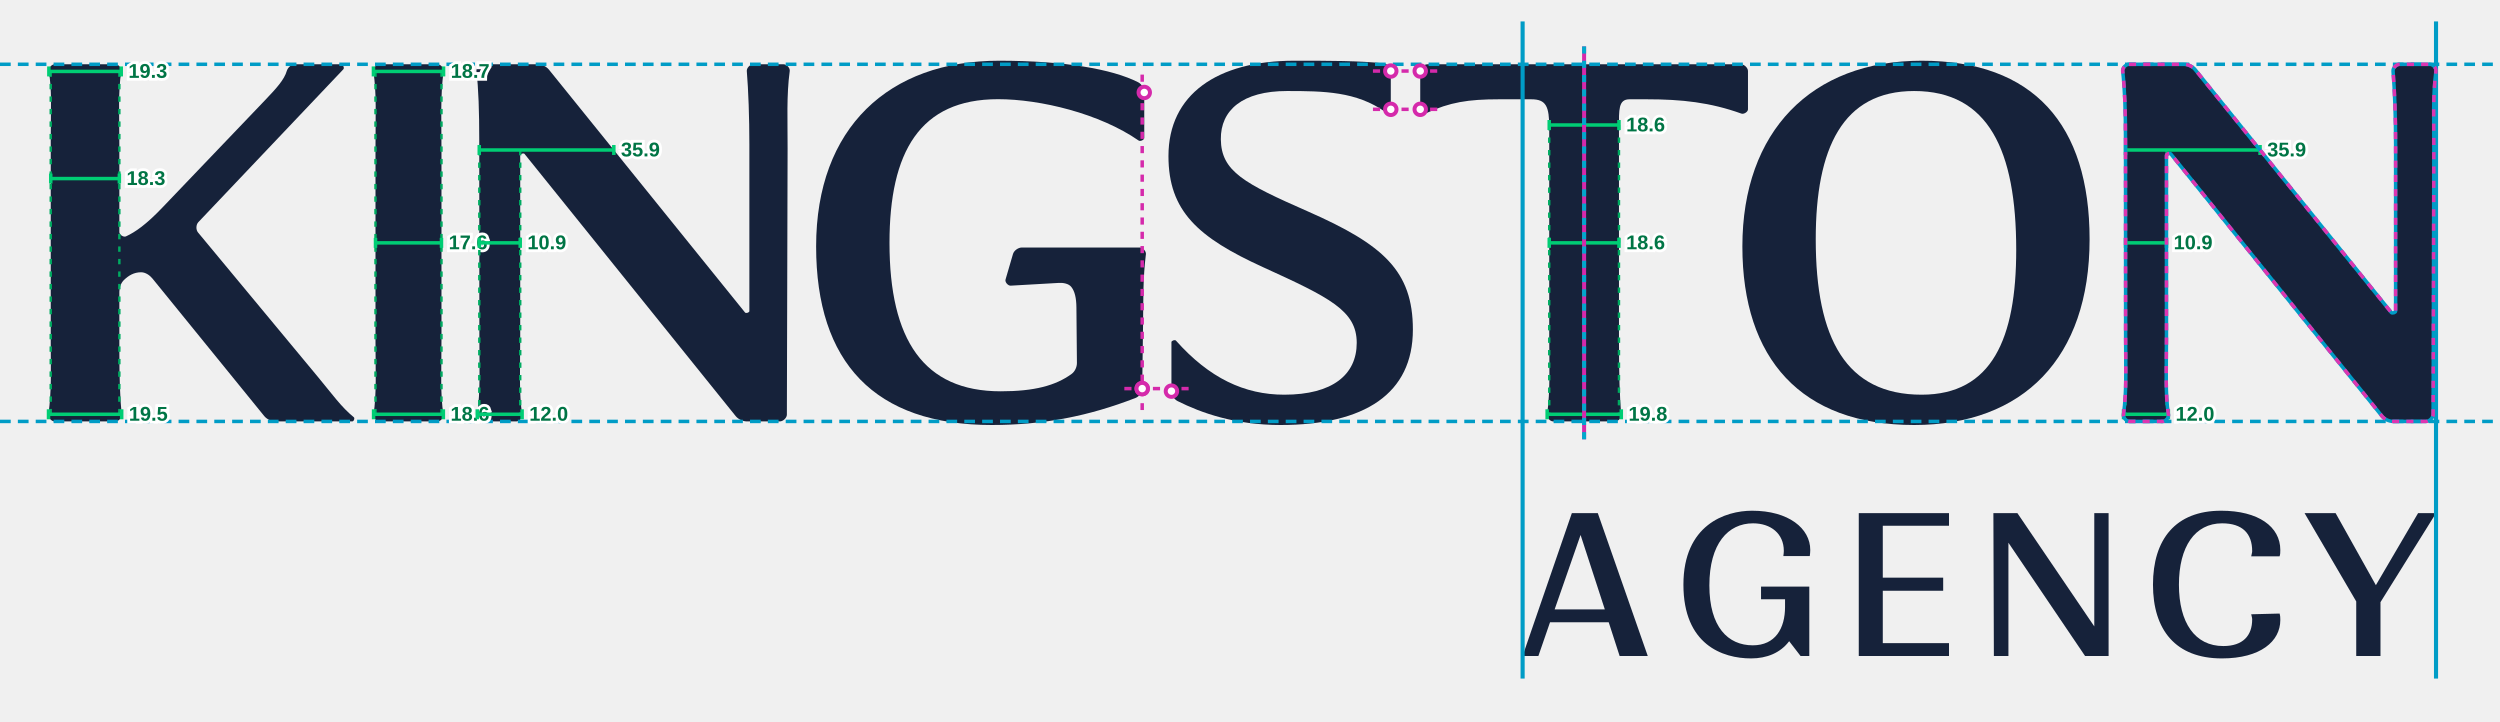
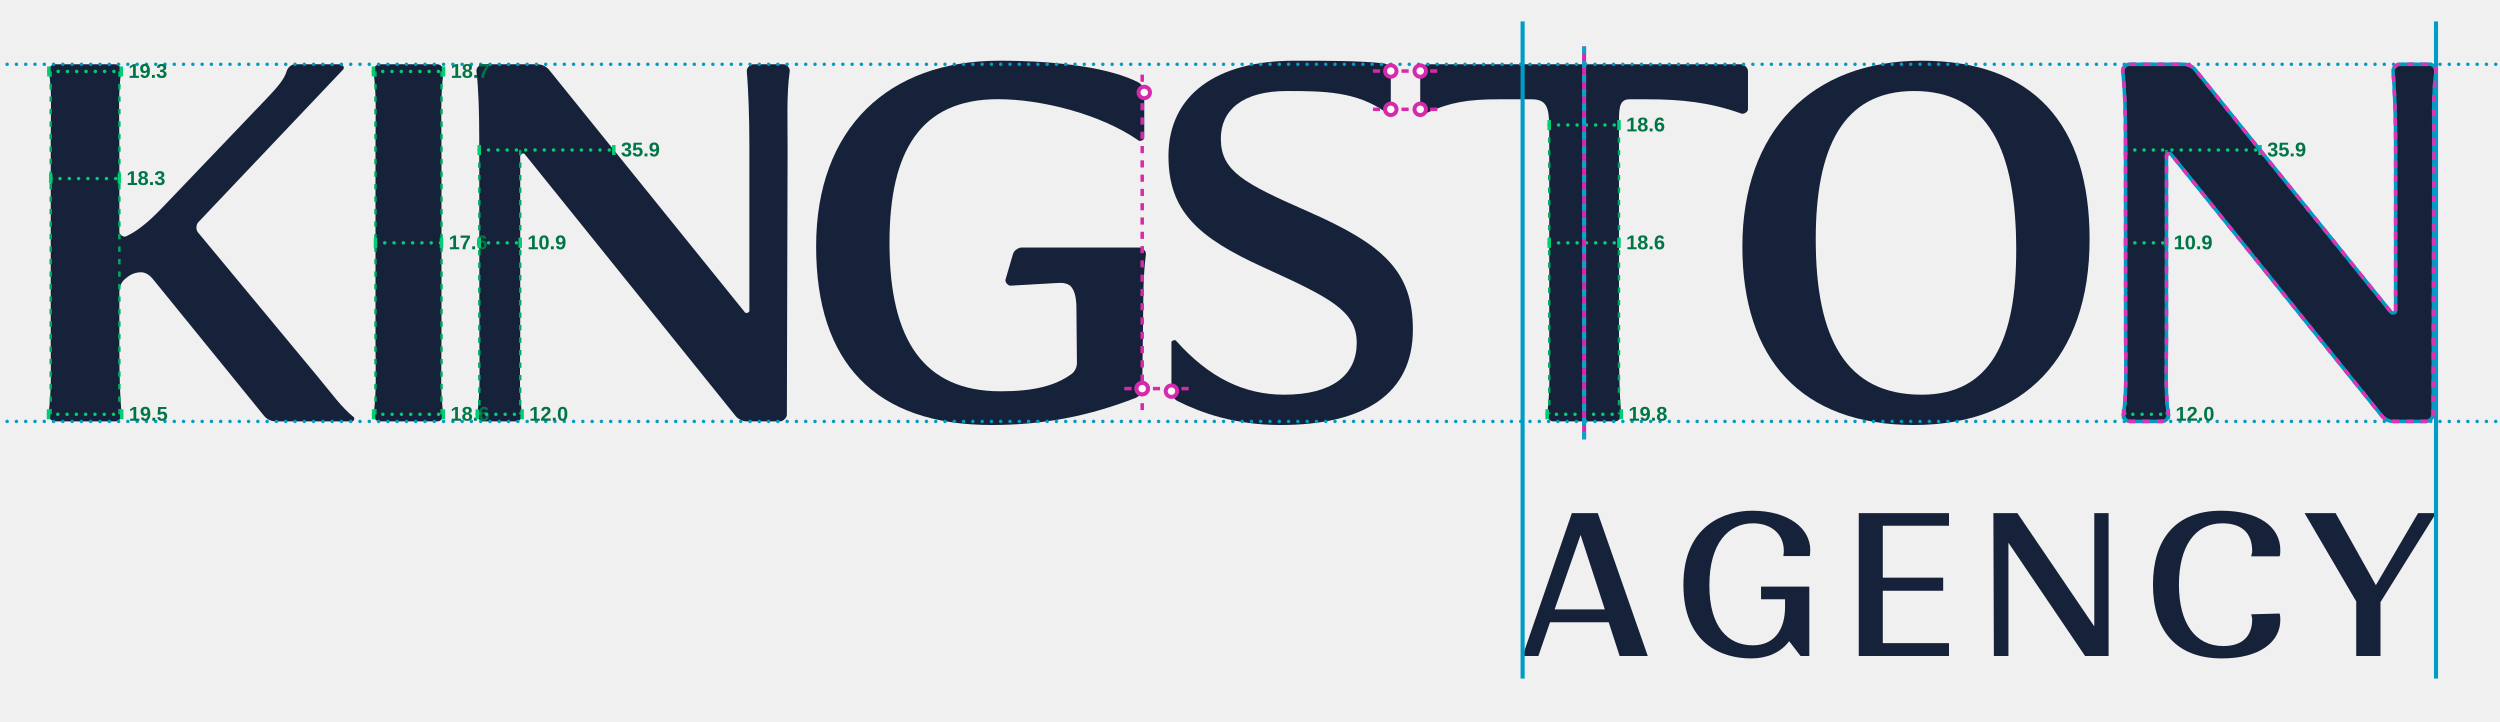
<svg xmlns="http://www.w3.org/2000/svg" role="img" aria-label="Final Kingston Agency lockup with full construction guides" viewBox="-12 -18 700 202" color="#16223a">
  <g fill="currentColor">
    <g>
      <path d="M3.309 0L20.316 0C21.17 0 22.094 1.059 21.968 1.863C21.051 7.71 21.417 13.809 21.417 22.54L21.417 47.01C21.417 47.715 22.59 48.494 23.257 48.191C25.893 46.991 28.95 44.844 33.39 40.2L62.265 10C65.436 6.683 67.605 4.285 68.295 1.872C68.557 0.956 69.552 0 70.549 0L83.485 0C84.022 0 84.501 1.021 84.142 1.4L43.538 44.2C42.861 44.913 42.815 46.329 43.441 47.084L77.07 87.6C81.029 92.37 83.604 96.029 87.068 98.822C87.402 99.091 87.073 100 86.637 100L65.193 100C64.007 100 62.723 99.401 61.996 98.507L30.691 59.993C29.941 59.071 28.738 58.237 27.513 58.236C25.495 58.234 24.011 59.147 22.729 60.382C21.858 61.22 21.417 62.512 21.417 63.691L21.417 79.607C21.417 87.951 21.629 93.892 22.083 98.122C22.172 98.958 21.199 100 20.316 100L3.309 100C2.432 100 1.466 98.953 1.568 98.124C2.477 90.74 2.208 86.472 2.208 78.533L2.208 21.467C2.208 11.797 2.568 7.356 1.663 1.863C1.531 1.061 2.457 0 3.309 0Z" fill-rule="evenodd" />
      <path d="M94.238 0L110.512 0C111.378 0 112.324 1.053 112.213 1.871C111.277 8.768 111.612 15.739 111.612 23.613L111.612 77.46C111.612 86.191 111.246 92.29 112.163 98.137C112.289 98.941 111.365 100 110.512 100L94.238 100C93.383 100 92.459 98.941 92.582 98.136C93.499 92.123 93.138 85.232 93.138 77.46L93.138 23.613C93.138 13.789 93.482 8.462 92.544 1.869C92.427 1.053 93.374 0 94.238 0Z" fill-rule="evenodd" />
      <path d="M123.159 0L138.505 0C139.693 0 140.978 0.604 141.703 1.502L196.61 69.498C196.87 69.82 197.823 69.519 197.823 69.113L197.823 22.54C197.823 14.897 197.547 7.256 197.104 1.884C197.034 1.034 198.027 0 198.923 0L207.427 0C208.293 0 209.239 1.053 209.128 1.871C208.192 8.768 208.549 15.739 208.527 23.613L208.325 98.108C208.323 99 207.273 100 206.335 100L197.18 100C195.994 100 194.71 99.398 193.988 98.502L134.869 25.098C134.611 24.777 133.662 25.083 133.662 25.488L133.662 76.387C133.662 85.131 133.285 92.115 134.214 98.137C134.338 98.941 133.416 100 132.562 100L123.322 100C122.456 100 121.511 98.947 121.622 98.129C122.558 91.232 122.227 84.261 122.223 76.387L122.191 21.467C122.187 12.904 121.977 6.874 121.404 1.876C121.308 1.044 122.28 0 123.159 0Z" fill-rule="evenodd" />
      <path d="M308.393 7.89L308.393 20.61C308.393 21.168 307.29 21.678 306.816 21.349C295.936 13.798 279.305 9.771 267.455 9.771C245.574 9.771 237.058 24.485 237.058 50C237.058 77.195 246.618 91.565 268.199 91.565C277.642 91.565 283.564 89.959 288.035 86.714C288.987 86.023 289.55 84.749 289.539 83.61L289.396 68.1C289.371 65.377 288.924 63.548 287.962 62.336C287.223 61.405 285.703 61.143 284.48 61.214L270.996 61.986C270.229 62.03 269.341 60.985 269.546 60.279L271.634 53.121C271.916 52.154 273.098 51.3 274.152 51.3L307.118 51.3C307.993 51.3 308.957 52.347 308.855 53.174C308.01 59.999 308.158 65.291 308.054 73L307.815 90.809C307.801 91.862 306.981 93.028 305.957 93.425C292.918 98.476 280.396 101 265.65 101C232.906 101 216.515 83.497 216.515 51C216.515 17.747 236.88 -1 267.75 -1C285.914 -1 299.381 1.315 306.687 5.036C307.701 5.552 308.393 6.795 308.393 7.89Z" fill-rule="evenodd" />
      <path d="M377.422 1.89L377.422 12.61C377.422 13.159 376.33 13.654 375.866 13.328C367.731 7.615 358.697 7.485 348.337 7.485C335.89 7.485 329.739 12.854 329.834 21.002C329.941 30.029 336.414 33.372 354.207 41.2C375.249 50.458 383.607 57.815 383.607 74.3C383.607 92.202 370.146 101 346.552 101C333.73 101 324.326 97.599 317.747 94.314C316.74 93.811 316.003 92.605 316.003 91.522L316.003 77.804C316.003 77.378 316.977 77.047 317.266 77.372C326.584 87.842 336.432 92.515 347.592 92.515C361.141 92.515 367.883 86.89 367.883 78C367.883 68.97 360.316 65.321 341.633 56.8C323.472 48.517 315.168 41.135 315.168 25.7C315.168 8.497 328.718 -1 350.437 -1C360.152 -1 368.754 -1 375.455 -0.25C376.444 -0.14 377.422 0.942 377.422 1.89Z" fill-rule="evenodd" />
      <path d="M387.646 0L475.454 0C476.389 0 477.435 1 477.435 1.89L477.435 12.61C477.435 13.319 476.286 14.057 475.59 13.807C466.875 10.674 458.897 9.8 449.085 9.8L444.255 9.8C441.105 9.8 441.312 12.796 441.312 17.8L441.312 77.46C441.312 86.771 441.507 93.657 441.976 98.121C442.063 98.957 441.094 100 440.212 100L422.888 100C422.022 100 421.076 98.947 421.187 98.129C422.123 91.232 421.788 84.261 421.788 76.387L421.788 17.8C421.788 11.797 420.945 9.8 416.745 9.8L407.715 9.8C399.04 9.8 393.904 10.643 387.434 13.643C386.812 13.932 385.665 13.269 385.665 12.61L385.665 1.89C385.665 1 386.711 0 387.646 0Z" fill-rule="evenodd" />
      <path d="M526.05 -1C557.361 -1 573.085 16.813 573.085 49C573.085 82.253 554.489 101 523.95 101C492.308 101 475.865 82.465 475.865 51C475.865 18.783 495.18 -1 526.05 -1ZM523.95 7.485C503.928 7.485 496.408 23.485 496.408 49C496.408 76.93 504.926 92.515 526.05 92.515C545.752 92.515 552.541 76.78 552.541 52C552.541 24.07 544.754 7.485 523.95 7.485Z" fill-rule="evenodd" />
      <path d="M584.109 0L599.455 0C600.643 0 601.928 0.604 602.653 1.502L657.56 69.498C657.82 69.82 658.772 69.519 658.772 69.113L658.772 22.54C658.772 14.897 658.497 7.256 658.054 1.884C657.984 1.034 658.977 0 659.873 0L668.377 0C669.243 0 670.189 1.053 670.078 1.871C669.142 8.768 669.499 15.739 669.477 23.613L669.275 98.108C669.273 99 668.222 100 667.285 100L658.13 100C656.944 100 655.66 99.398 654.938 98.502L595.819 25.098C595.561 24.777 594.612 25.083 594.612 25.488L594.612 76.387C594.612 85.131 594.235 92.115 595.164 98.137C595.288 98.941 594.366 100 593.512 100L584.272 100C583.406 100 582.461 98.947 582.572 98.129C583.508 91.232 583.177 84.261 583.172 76.387L583.141 21.467C583.137 12.904 582.927 6.874 582.353 1.876C582.258 1.044 583.23 0 584.109 0Z" fill-rule="evenodd" />
    </g>
    <g transform="translate(413.3806 165.6791) scale(0.6791171)">
      <path d="M7.900 0.000L12.700 -13.900L36.900 -13.900L41.400 0.000L53.000 0.000L32.400 -58.900L21.700 -58.900L1.400 0.000ZM14.600 -19.200L25.300 -49.900L35.300 -19.200Z" transform="translate(0 0)" />
      <path d="M32.100 1.000C38.600 1.000 44.200 -1.300 47.800 -6.100L52.500 0.000L56.100 0.000L56.100 -28.600L36.200 -28.600L36.200 -23.400L46.100 -23.400L46.100 -20.200C46.100 -11.400 42.100 -4.400 32.800 -4.400C22.600 -4.400 14.900 -11.900 14.900 -29.100C14.900 -46.300 22.600 -54.700 32.900 -54.700C40.200 -54.700 45.600 -50.500 45.600 -43.300C45.600 -42.700 45.500 -42.000 45.400 -41.200L56.300 -41.200C56.400 -42.000 56.500 -42.900 56.500 -43.700C56.500 -52.600 47.600 -59.900 32.500 -59.900C21.500 -59.900 4.200 -54.100 4.200 -29.400C4.200 -4.700 20.300 1.000 32.100 1.000Z" transform="translate(63.5 0)" />
      <path d="M43.900 0.000L43.900 -5.300L16.600 -5.300L16.600 -26.900L41.500 -26.900L41.500 -32.300L16.600 -32.300L16.600 -53.700L43.900 -53.700L43.900 -58.900L6.700 -58.900L6.700 0.000Z" transform="translate(133.3 0)" />
      <path d="M12.700 0.000L12.700 -46.700L44.300 0.000L54.000 0.000L54.000 -58.900L48.100 -58.900L48.100 -12.200L16.400 -58.900L6.500 -58.900L6.700 0.000Z" transform="translate(189 0)" />
      <path d="M32.600 1.000C48.600 1.000 56.700 -6.100 56.700 -14.800C56.700 -15.800 56.700 -16.500 56.400 -17.500L44.700 -17.200C44.800 -16.600 45.100 -15.800 45.100 -15.100C45.100 -8.400 41.300 -4.100 33.200 -4.100C21.500 -4.100 14.900 -13.700 14.900 -29.400C14.900 -45.100 21.500 -54.700 32.700 -54.700C41.100 -54.700 45.100 -50.500 45.100 -43.200C45.100 -42.600 44.800 -41.800 44.700 -41.100L56.400 -41.100C56.700 -41.900 56.700 -42.800 56.700 -43.700C56.700 -53.300 47.700 -59.900 32.300 -59.900C13.500 -59.900 4.200 -48.100 4.200 -29.400C4.200 -10.800 13.500 1.000 32.600 1.000Z" transform="translate(257.1 0)" />
      <path d="M32.600 0.000L32.600 -22.200L55.500 -58.900L48.100 -58.900L30.700 -29.200L14.100 -58.900L1.300 -58.900L22.600 -22.500L22.600 0.000Z" transform="translate(322.5 0)" />
    </g>
  </g>
  <g data-guide="rails" stroke="#009CC6" stroke-width="1.15">
    <line x1="414.331" x2="414.331" y1="-12" y2="172" />
    <line x1="670.087" x2="670.087" y1="-12" y2="172" />
  </g>
  <g fill="none" aria-hidden="true">
    <g data-guide="levels">
-       <line x1="-712" y1="0" x2="1388" y2="0" stroke="#009CC6" stroke-width="0.98" stroke-dasharray="3 2" />
-       <line x1="-712" y1="100" x2="1388" y2="100" stroke="#009CC6" stroke-width="0.98" stroke-dasharray="3 2" />
+       <line x1="-712" y1="0" x2="1388" y2="0" stroke="#009CC6" stroke-width="0.98" stroke-dasharray="0 2.6" stroke-linecap="round" />
+       <line x1="-712" y1="100" x2="1388" y2="100" stroke="#009CC6" stroke-width="0.98" stroke-dasharray="0 2.6" stroke-linecap="round" />
    </g>
    <g data-guide="measurements">
      <line x1="2.208" y1="2" x2="2.208" y2="98" stroke="#00AB61" stroke-width="0.68" stroke-dasharray="1.5 2" />
      <line x1="21.417" y1="2" x2="21.417" y2="98" stroke="#00AB61" stroke-width="0.68" stroke-dasharray="1.5 2" />
-       <line x1="1.686" y1="2" x2="21.947" y2="2" stroke="#00CD74" stroke-width="0.98" stroke-dasharray="" />
+       <line x1="1.686" y1="2" x2="21.947" y2="2" stroke="#00CD74" stroke-width="0.98" stroke-dasharray="0 2.6" stroke-linecap="round" />
      <line x1="1.686" y1="0.6" x2="1.686" y2="3.4" stroke="#00CD74" stroke-width="0.98" stroke-dasharray="" />
      <line x1="21.947" y1="0.6" x2="21.947" y2="3.4" stroke="#00CD74" stroke-width="0.98" stroke-dasharray="" />
-       <text x="23.947" y="3.8" fill="white" font-size="5.6" font-family="Arial" stroke="white" stroke-width="1.6" paint-order="stroke" font-weight="600" aria-hidden="true">19.3</text>
-       <text x="23.947" y="3.8" fill="#007545" font-size="5.6" font-family="Arial" stroke="none" stroke-width="1.6" paint-order="stroke" font-weight="600">19.3</text>
-       <line x1="2.208" y1="32" x2="21.417" y2="32" stroke="#00CD74" stroke-width="0.98" stroke-dasharray="" />
+       <text x="23.947" y="3.8" fill="#007545" font-size="5.6" font-family="Arial" stroke="none" font-weight="600">19.3</text>
+       <line x1="2.208" y1="32" x2="21.417" y2="32" stroke="#00CD74" stroke-width="0.98" stroke-dasharray="0 2.6" stroke-linecap="round" />
      <line x1="2.208" y1="30.6" x2="2.208" y2="33.4" stroke="#00CD74" stroke-width="0.98" stroke-dasharray="" />
      <line x1="21.417" y1="30.6" x2="21.417" y2="33.4" stroke="#00CD74" stroke-width="0.98" stroke-dasharray="" />
-       <text x="23.417" y="33.8" fill="white" font-size="5.6" font-family="Arial" stroke="white" stroke-width="1.6" paint-order="stroke" font-weight="600" aria-hidden="true">18.3</text>
-       <text x="23.417" y="33.8" fill="#007545" font-size="5.6" font-family="Arial" stroke="none" stroke-width="1.6" paint-order="stroke" font-weight="600">18.3</text>
-       <line x1="1.583" y1="98" x2="22.07" y2="98" stroke="#00CD74" stroke-width="0.98" stroke-dasharray="" />
+       <text x="23.417" y="33.8" fill="#007545" font-size="5.6" font-family="Arial" stroke="none" font-weight="600">18.3</text>
+       <line x1="1.583" y1="98" x2="22.07" y2="98" stroke="#00CD74" stroke-width="0.98" stroke-dasharray="0 2.6" stroke-linecap="round" />
      <line x1="1.583" y1="96.6" x2="1.583" y2="99.4" stroke="#00CD74" stroke-width="0.98" stroke-dasharray="" />
      <line x1="22.07" y1="96.6" x2="22.07" y2="99.4" stroke="#00CD74" stroke-width="0.98" stroke-dasharray="" />
-       <text x="24.07" y="99.8" fill="white" font-size="5.6" font-family="Arial" stroke="white" stroke-width="1.6" paint-order="stroke" font-weight="600" aria-hidden="true">19.5</text>
-       <text x="24.07" y="99.8" fill="#007545" font-size="5.6" font-family="Arial" stroke="none" stroke-width="1.6" paint-order="stroke" font-weight="600">19.5</text>
+       <text x="24.07" y="99.8" fill="#007545" font-size="5.6" font-family="Arial" stroke="none" font-weight="600">19.5</text>
      <line x1="93.138" y1="2" x2="93.138" y2="98" stroke="#00AB61" stroke-width="0.68" stroke-dasharray="1.5 2" />
      <line x1="111.612" y1="2" x2="111.612" y2="98" stroke="#00AB61" stroke-width="0.68" stroke-dasharray="1.5 2" />
-       <line x1="92.562" y1="2" x2="112.196" y2="2" stroke="#00CD74" stroke-width="0.98" stroke-dasharray="" />
+       <line x1="92.562" y1="2" x2="112.196" y2="2" stroke="#00CD74" stroke-width="0.98" stroke-dasharray="0 2.6" stroke-linecap="round" />
      <line x1="92.562" y1="0.6" x2="92.562" y2="3.4" stroke="#00CD74" stroke-width="0.98" stroke-dasharray="" />
      <line x1="112.196" y1="0.6" x2="112.196" y2="3.4" stroke="#00CD74" stroke-width="0.98" stroke-dasharray="" />
-       <text x="114.196" y="3.8" fill="white" font-size="5.6" font-family="Arial" stroke="white" stroke-width="1.6" paint-order="stroke" font-weight="600" aria-hidden="true">18.7</text>
-       <text x="114.196" y="3.8" fill="#007545" font-size="5.6" font-family="Arial" stroke="none" stroke-width="1.6" paint-order="stroke" font-weight="600">18.7</text>
-       <line x1="93.138" y1="50" x2="111.612" y2="50" stroke="#00CD74" stroke-width="0.98" stroke-dasharray="" />
+       <text x="114.196" y="3.8" fill="#007545" font-size="5.6" font-family="Arial" stroke="none" font-weight="600">18.7</text>
+       <line x1="93.138" y1="50" x2="111.612" y2="50" stroke="#00CD74" stroke-width="0.98" stroke-dasharray="0 2.6" stroke-linecap="round" />
      <line x1="93.138" y1="48.6" x2="93.138" y2="51.4" stroke="#00CD74" stroke-width="0.98" stroke-dasharray="" />
      <line x1="111.612" y1="48.6" x2="111.612" y2="51.4" stroke="#00CD74" stroke-width="0.98" stroke-dasharray="" />
-       <text x="113.612" y="51.8" fill="white" font-size="5.6" font-family="Arial" stroke="white" stroke-width="1.6" paint-order="stroke" font-weight="600" aria-hidden="true">17.6</text>
-       <text x="113.612" y="51.8" fill="#007545" font-size="5.6" font-family="Arial" stroke="none" stroke-width="1.6" paint-order="stroke" font-weight="600">17.6</text>
-       <line x1="92.602" y1="98" x2="112.142" y2="98" stroke="#00CD74" stroke-width="0.98" stroke-dasharray="" />
+       <text x="113.612" y="51.8" fill="#007545" font-size="5.6" font-family="Arial" stroke="none" font-weight="600">17.6</text>
+       <line x1="92.602" y1="98" x2="112.142" y2="98" stroke="#00CD74" stroke-width="0.98" stroke-dasharray="0 2.6" stroke-linecap="round" />
      <line x1="92.602" y1="96.6" x2="92.602" y2="99.4" stroke="#00CD74" stroke-width="0.98" stroke-dasharray="" />
      <line x1="112.142" y1="96.6" x2="112.142" y2="99.4" stroke="#00CD74" stroke-width="0.98" stroke-dasharray="" />
-       <text x="114.142" y="99.8" fill="white" font-size="5.6" font-family="Arial" stroke="white" stroke-width="1.6" paint-order="stroke" font-weight="600" aria-hidden="true">18.6</text>
-       <text x="114.142" y="99.8" fill="#007545" font-size="5.6" font-family="Arial" stroke="none" stroke-width="1.6" paint-order="stroke" font-weight="600">18.6</text>
+       <text x="114.142" y="99.8" fill="#007545" font-size="5.6" font-family="Arial" stroke="none" font-weight="600">18.6</text>
      <line x1="122.208" y1="24" x2="122.208" y2="98" stroke="#00AB61" stroke-width="0.68" stroke-dasharray="1.5 2" />
      <line x1="133.662" y1="24" x2="133.662" y2="98" stroke="#00AB61" stroke-width="0.68" stroke-dasharray="1.5 2" />
-       <line x1="122.193" y1="24" x2="159.87" y2="24" stroke="#00CD74" stroke-width="0.98" stroke-dasharray="" />
+       <line x1="122.193" y1="24" x2="159.87" y2="24" stroke="#00CD74" stroke-width="0.98" stroke-dasharray="0 2.6" stroke-linecap="round" />
      <line x1="122.193" y1="22.6" x2="122.193" y2="25.4" stroke="#00CD74" stroke-width="0.98" stroke-dasharray="" />
      <line x1="159.87" y1="22.6" x2="159.87" y2="25.4" stroke="#00CD74" stroke-width="0.98" stroke-dasharray="" />
-       <text x="161.87" y="25.8" fill="white" font-size="5.6" font-family="Arial" stroke="white" stroke-width="1.6" paint-order="stroke" font-weight="600" aria-hidden="true">35.9</text>
-       <text x="161.87" y="25.8" fill="#007545" font-size="5.6" font-family="Arial" stroke="none" stroke-width="1.6" paint-order="stroke" font-weight="600">35.9</text>
-       <line x1="122.208" y1="50" x2="133.662" y2="50" stroke="#00CD74" stroke-width="0.98" stroke-dasharray="" />
+       <text x="161.87" y="25.8" fill="#007545" font-size="5.6" font-family="Arial" stroke="none" font-weight="600">35.9</text>
+       <line x1="122.208" y1="50" x2="133.662" y2="50" stroke="#00CD74" stroke-width="0.98" stroke-dasharray="0 2.6" stroke-linecap="round" />
      <line x1="122.208" y1="48.6" x2="122.208" y2="51.4" stroke="#00CD74" stroke-width="0.98" stroke-dasharray="" />
      <line x1="133.662" y1="48.6" x2="133.662" y2="51.4" stroke="#00CD74" stroke-width="0.98" stroke-dasharray="" />
-       <text x="135.662" y="51.8" fill="white" font-size="5.6" font-family="Arial" stroke="white" stroke-width="1.6" paint-order="stroke" font-weight="600" aria-hidden="true">10.9</text>
-       <text x="135.662" y="51.8" fill="#007545" font-size="5.6" font-family="Arial" stroke="none" stroke-width="1.6" paint-order="stroke" font-weight="600">10.9</text>
-       <line x1="121.639" y1="98" x2="134.193" y2="98" stroke="#00CD74" stroke-width="0.98" stroke-dasharray="" />
+       <text x="135.662" y="51.8" fill="#007545" font-size="5.6" font-family="Arial" stroke="none" font-weight="600">10.9</text>
+       <line x1="121.639" y1="98" x2="134.193" y2="98" stroke="#00CD74" stroke-width="0.98" stroke-dasharray="0 2.6" stroke-linecap="round" />
      <line x1="121.639" y1="96.6" x2="121.639" y2="99.4" stroke="#00CD74" stroke-width="0.98" stroke-dasharray="" />
      <line x1="134.193" y1="96.6" x2="134.193" y2="99.4" stroke="#00CD74" stroke-width="0.98" stroke-dasharray="" />
-       <text x="136.193" y="99.8" fill="white" font-size="5.6" font-family="Arial" stroke="white" stroke-width="1.6" paint-order="stroke" font-weight="600" aria-hidden="true">12.0</text>
-       <text x="136.193" y="99.8" fill="#007545" font-size="5.6" font-family="Arial" stroke="none" stroke-width="1.6" paint-order="stroke" font-weight="600">12.0</text>
+       <text x="136.193" y="99.8" fill="#007545" font-size="5.6" font-family="Arial" stroke="none" font-weight="600">12.0</text>
      <line x1="421.788" y1="17" x2="421.788" y2="98" stroke="#00AB61" stroke-width="0.68" stroke-dasharray="1.5 2" />
      <line x1="441.312" y1="17" x2="441.312" y2="98" stroke="#00AB61" stroke-width="0.68" stroke-dasharray="1.5 2" />
-       <line x1="421.782" y1="17" x2="441.311" y2="17" stroke="#00CD74" stroke-width="0.98" stroke-dasharray="" />
+       <line x1="421.782" y1="17" x2="441.311" y2="17" stroke="#00CD74" stroke-width="0.98" stroke-dasharray="0 2.6" stroke-linecap="round" />
      <line x1="421.782" y1="15.6" x2="421.782" y2="18.4" stroke="#00CD74" stroke-width="0.98" stroke-dasharray="" />
      <line x1="441.311" y1="15.6" x2="441.311" y2="18.4" stroke="#00CD74" stroke-width="0.98" stroke-dasharray="" />
-       <text x="443.311" y="18.8" fill="white" font-size="5.6" font-family="Arial" stroke="white" stroke-width="1.6" paint-order="stroke" font-weight="600" aria-hidden="true">18.6</text>
-       <text x="443.311" y="18.8" fill="#007545" font-size="5.6" font-family="Arial" stroke="none" stroke-width="1.6" paint-order="stroke" font-weight="600">18.6</text>
-       <line x1="421.788" y1="50" x2="441.312" y2="50" stroke="#00CD74" stroke-width="0.98" stroke-dasharray="" />
+       <text x="443.311" y="18.8" fill="#007545" font-size="5.6" font-family="Arial" stroke="none" font-weight="600">18.6</text>
+       <line x1="421.788" y1="50" x2="441.312" y2="50" stroke="#00CD74" stroke-width="0.98" stroke-dasharray="0 2.6" stroke-linecap="round" />
      <line x1="421.788" y1="48.6" x2="421.788" y2="51.4" stroke="#00CD74" stroke-width="0.98" stroke-dasharray="" />
      <line x1="441.312" y1="48.6" x2="441.312" y2="51.4" stroke="#00CD74" stroke-width="0.98" stroke-dasharray="" />
-       <text x="443.312" y="51.8" fill="white" font-size="5.6" font-family="Arial" stroke="white" stroke-width="1.6" paint-order="stroke" font-weight="600" aria-hidden="true">18.6</text>
-       <text x="443.312" y="51.8" fill="#007545" font-size="5.6" font-family="Arial" stroke="none" stroke-width="1.6" paint-order="stroke" font-weight="600">18.6</text>
-       <line x1="421.204" y1="98" x2="441.963" y2="98" stroke="#00CD74" stroke-width="0.98" stroke-dasharray="" />
+       <text x="443.312" y="51.8" fill="#007545" font-size="5.6" font-family="Arial" stroke="none" font-weight="600">18.6</text>
+       <line x1="421.204" y1="98" x2="441.963" y2="98" stroke="#00CD74" stroke-width="0.98" stroke-dasharray="0 2.6" stroke-linecap="round" />
      <line x1="421.204" y1="96.6" x2="421.204" y2="99.4" stroke="#00CD74" stroke-width="0.98" stroke-dasharray="" />
      <line x1="441.963" y1="96.6" x2="441.963" y2="99.4" stroke="#00CD74" stroke-width="0.98" stroke-dasharray="" />
-       <text x="443.963" y="99.8" fill="white" font-size="5.6" font-family="Arial" stroke="white" stroke-width="1.6" paint-order="stroke" font-weight="600" aria-hidden="true">19.8</text>
-       <text x="443.963" y="99.8" fill="#007545" font-size="5.6" font-family="Arial" stroke="none" stroke-width="1.6" paint-order="stroke" font-weight="600">19.8</text>
+       <text x="443.963" y="99.8" fill="#007545" font-size="5.6" font-family="Arial" stroke="none" font-weight="600">19.8</text>
      <line x1="583.158" y1="24" x2="583.158" y2="98" stroke="#00AB61" stroke-width="0.68" stroke-dasharray="1.5 2" />
      <line x1="594.612" y1="24" x2="594.612" y2="98" stroke="#00AB61" stroke-width="0.68" stroke-dasharray="1.5 2" />
-       <line x1="583.143" y1="24" x2="620.82" y2="24" stroke="#00CD74" stroke-width="0.98" stroke-dasharray="" />
+       <line x1="583.143" y1="24" x2="620.82" y2="24" stroke="#00CD74" stroke-width="0.98" stroke-dasharray="0 2.6" stroke-linecap="round" />
      <line x1="583.143" y1="22.6" x2="583.143" y2="25.4" stroke="#00CD74" stroke-width="0.98" stroke-dasharray="" />
      <line x1="620.82" y1="22.6" x2="620.82" y2="25.4" stroke="#00CD74" stroke-width="0.98" stroke-dasharray="" />
-       <text x="622.82" y="25.8" fill="white" font-size="5.6" font-family="Arial" stroke="white" stroke-width="1.6" paint-order="stroke" font-weight="600" aria-hidden="true">35.9</text>
-       <text x="622.82" y="25.8" fill="#007545" font-size="5.6" font-family="Arial" stroke="none" stroke-width="1.6" paint-order="stroke" font-weight="600">35.9</text>
-       <line x1="583.158" y1="50" x2="594.612" y2="50" stroke="#00CD74" stroke-width="0.98" stroke-dasharray="" />
+       <text x="622.82" y="25.8" fill="#007545" font-size="5.6" font-family="Arial" stroke="none" font-weight="600">35.9</text>
+       <line x1="583.158" y1="50" x2="594.612" y2="50" stroke="#00CD74" stroke-width="0.98" stroke-dasharray="0 2.6" stroke-linecap="round" />
      <line x1="583.158" y1="48.6" x2="583.158" y2="51.4" stroke="#00CD74" stroke-width="0.98" stroke-dasharray="" />
      <line x1="594.612" y1="48.6" x2="594.612" y2="51.4" stroke="#00CD74" stroke-width="0.98" stroke-dasharray="" />
-       <text x="596.612" y="51.8" fill="white" font-size="5.6" font-family="Arial" stroke="white" stroke-width="1.6" paint-order="stroke" font-weight="600" aria-hidden="true">10.9</text>
-       <text x="596.612" y="51.8" fill="#007545" font-size="5.6" font-family="Arial" stroke="none" stroke-width="1.6" paint-order="stroke" font-weight="600">10.9</text>
-       <line x1="582.589" y1="98" x2="595.143" y2="98" stroke="#00CD74" stroke-width="0.98" stroke-dasharray="" />
+       <text x="596.612" y="51.8" fill="#007545" font-size="5.6" font-family="Arial" stroke="none" font-weight="600">10.9</text>
+       <line x1="582.589" y1="98" x2="595.143" y2="98" stroke="#00CD74" stroke-width="0.98" stroke-dasharray="0 2.6" stroke-linecap="round" />
      <line x1="582.589" y1="96.6" x2="582.589" y2="99.4" stroke="#00CD74" stroke-width="0.98" stroke-dasharray="" />
      <line x1="595.143" y1="96.6" x2="595.143" y2="99.4" stroke="#00CD74" stroke-width="0.98" stroke-dasharray="" />
-       <text x="597.143" y="99.8" fill="white" font-size="5.6" font-family="Arial" stroke="white" stroke-width="1.6" paint-order="stroke" font-weight="600" aria-hidden="true">12.0</text>
-       <text x="597.143" y="99.8" fill="#007545" font-size="5.6" font-family="Arial" stroke="none" stroke-width="1.6" paint-order="stroke" font-weight="600">12.0</text>
+       <text x="597.143" y="99.8" fill="#007545" font-size="5.6" font-family="Arial" stroke="none" font-weight="600">12.0</text>
    </g>
    <g data-guide="alignments">
      <line x1="307.815" y1="2.89" x2="307.815" y2="96.809" stroke="#D52AAB" stroke-width="0.98" stroke-dasharray="2 2" />
      <circle cx="307.815" cy="90.809" r="1.6" fill="white" stroke="#D52AAB" stroke-width="1.12" />
      <circle cx="308.393" cy="7.89" r="1.6" fill="white" stroke="#D52AAB" stroke-width="1.12" />
      <line x1="302.815" y1="90.809" x2="321.003" y2="90.809" stroke="#D52AAB" stroke-width="0.98" stroke-dasharray="2 2" />
      <circle cx="307.815" cy="90.809" r="1.6" fill="white" stroke="#D52AAB" stroke-width="1.12" />
      <circle cx="316.003" cy="91.522" r="1.6" fill="white" stroke="#D52AAB" stroke-width="1.12" />
      <line x1="372.422" y1="1.89" x2="390.665" y2="1.89" stroke="#D52AAB" stroke-width="0.98" stroke-dasharray="2 2" />
      <circle cx="385.665" cy="1.89" r="1.6" fill="white" stroke="#D52AAB" stroke-width="1.12" />
      <circle cx="377.422" cy="1.89" r="1.6" fill="white" stroke="#D52AAB" stroke-width="1.12" />
      <line x1="372.422" y1="12.61" x2="390.665" y2="12.61" stroke="#D52AAB" stroke-width="0.98" stroke-dasharray="2 2" />
      <circle cx="385.665" cy="12.61" r="1.6" fill="white" stroke="#D52AAB" stroke-width="1.12" />
      <circle cx="377.422" cy="12.61" r="1.6" fill="white" stroke="#D52AAB" stroke-width="1.12" />
      <line x1="431.55" y1="-5" x2="431.55" y2="105" stroke="#D52AAB" stroke-width="1.12" stroke-dasharray="" />
      <line x1="431.55" y1="-5" x2="431.55" y2="105" stroke="#00A9CC" stroke-width="1.12" stroke-dasharray="2 2" />
      <path d="M584.109 0L599.455 0C600.643 0 601.928 0.604 602.653 1.502L657.56 69.498C657.82 69.82 658.772 69.519 658.772 69.113L658.772 22.54C658.772 14.897 658.497 7.256 658.054 1.884C657.984 1.034 658.977 0 659.873 0L668.377 0C669.243 0 670.189 1.053 670.078 1.871C669.142 8.768 669.499 15.739 669.477 23.613L669.275 98.108C669.273 99 668.222 100 667.285 100L658.13 100C656.944 100 655.66 99.398 654.938 98.502L595.819 25.098C595.561 24.777 594.612 25.083 594.612 25.488L594.612 76.387C594.612 85.131 594.235 92.115 595.164 98.137C595.288 98.941 594.366 100 593.512 100L584.272 100C583.406 100 582.461 98.947 582.572 98.129C583.508 91.232 583.177 84.261 583.172 76.387L583.141 21.467C583.137 12.904 582.927 6.874 582.353 1.876C582.258 1.044 583.23 0 584.109 0Z" transform="translate(0.0 0)" stroke="#009CC6" stroke-width="0.98" stroke-dasharray="" />
      <path d="M123.159 0L138.505 0C139.693 0 140.978 0.604 141.703 1.502L196.61 69.498C196.87 69.82 197.823 69.519 197.823 69.113L197.823 22.54C197.823 14.897 197.547 7.256 197.104 1.884C197.034 1.034 198.027 0 198.923 0L207.427 0C208.293 0 209.239 1.053 209.128 1.871C208.192 8.768 208.549 15.739 208.527 23.613L208.325 98.108C208.323 99 207.273 100 206.335 100L197.18 100C195.994 100 194.71 99.398 193.988 98.502L134.869 25.098C134.611 24.777 133.662 25.083 133.662 25.488L133.662 76.387C133.662 85.131 133.285 92.115 134.214 98.137C134.338 98.941 133.416 100 132.562 100L123.322 100C122.456 100 121.511 98.947 121.622 98.129C122.558 91.232 122.227 84.261 122.223 76.387L122.191 21.467C122.187 12.904 121.977 6.874 121.404 1.876C121.308 1.044 122.28 0 123.159 0Z" transform="translate(460.95 0)" stroke="#DD35B1" stroke-width="0.98" stroke-dasharray="2 2" />
    </g>
  </g>
</svg>
